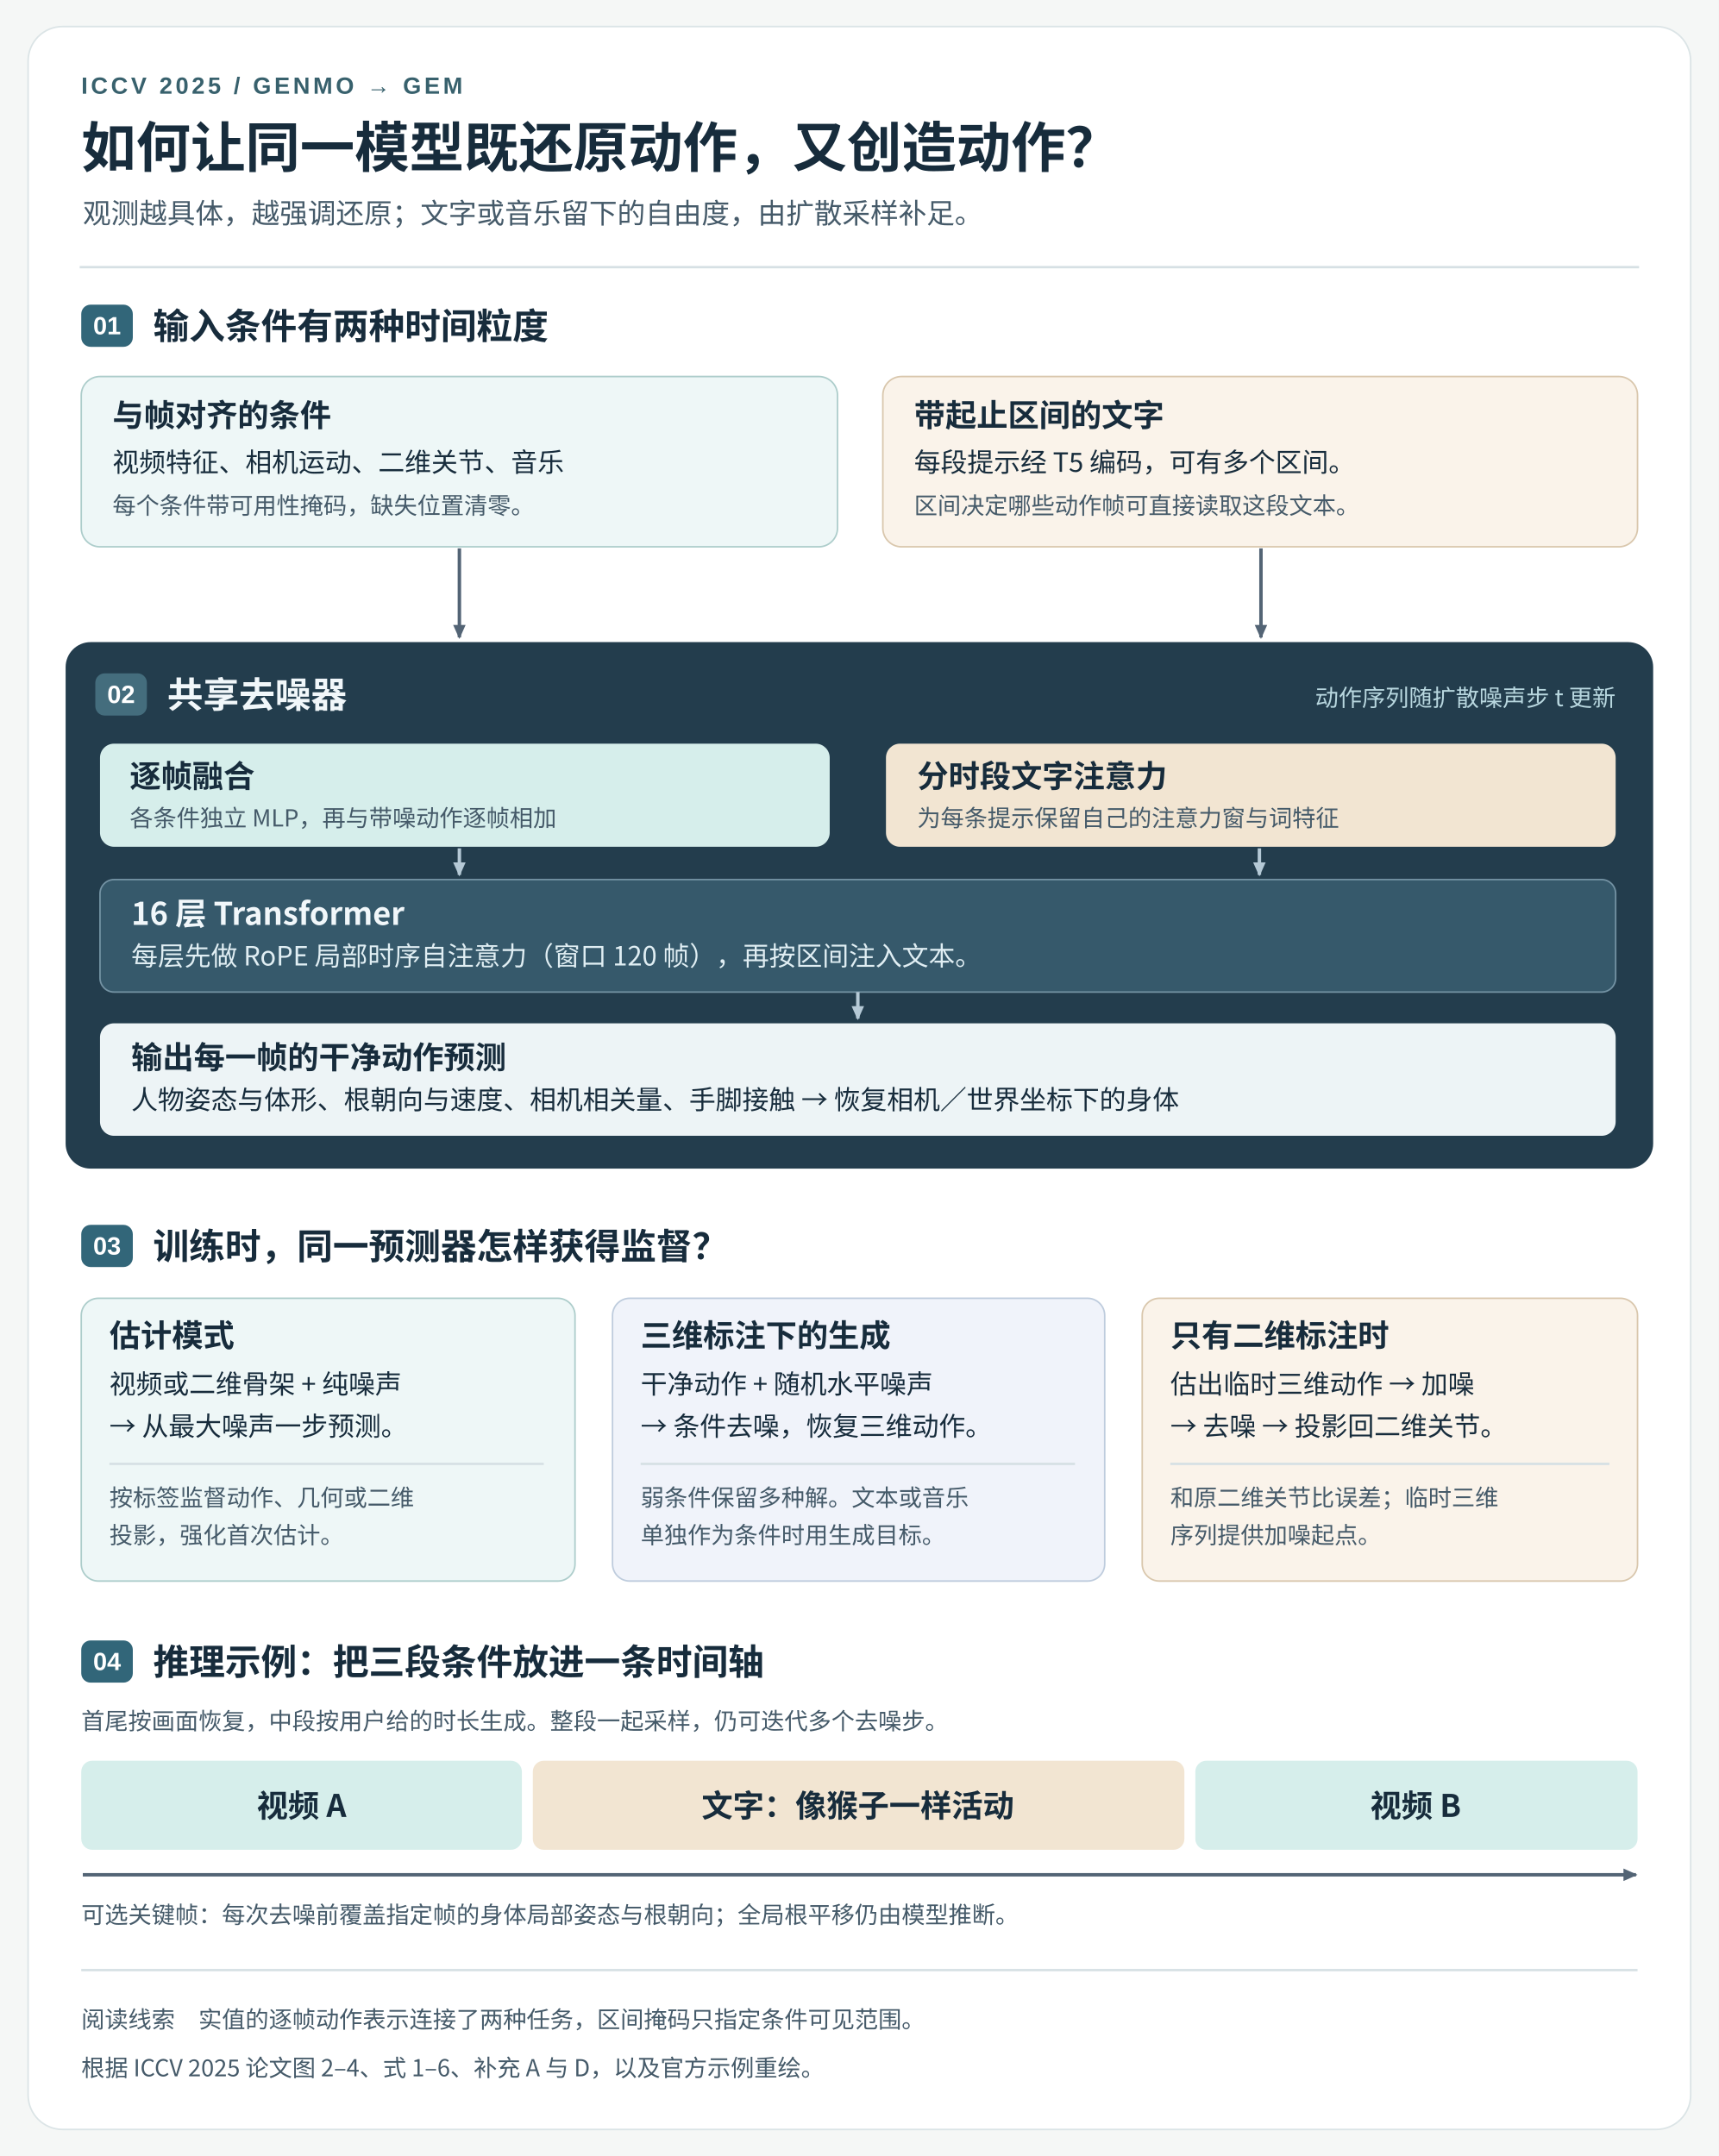
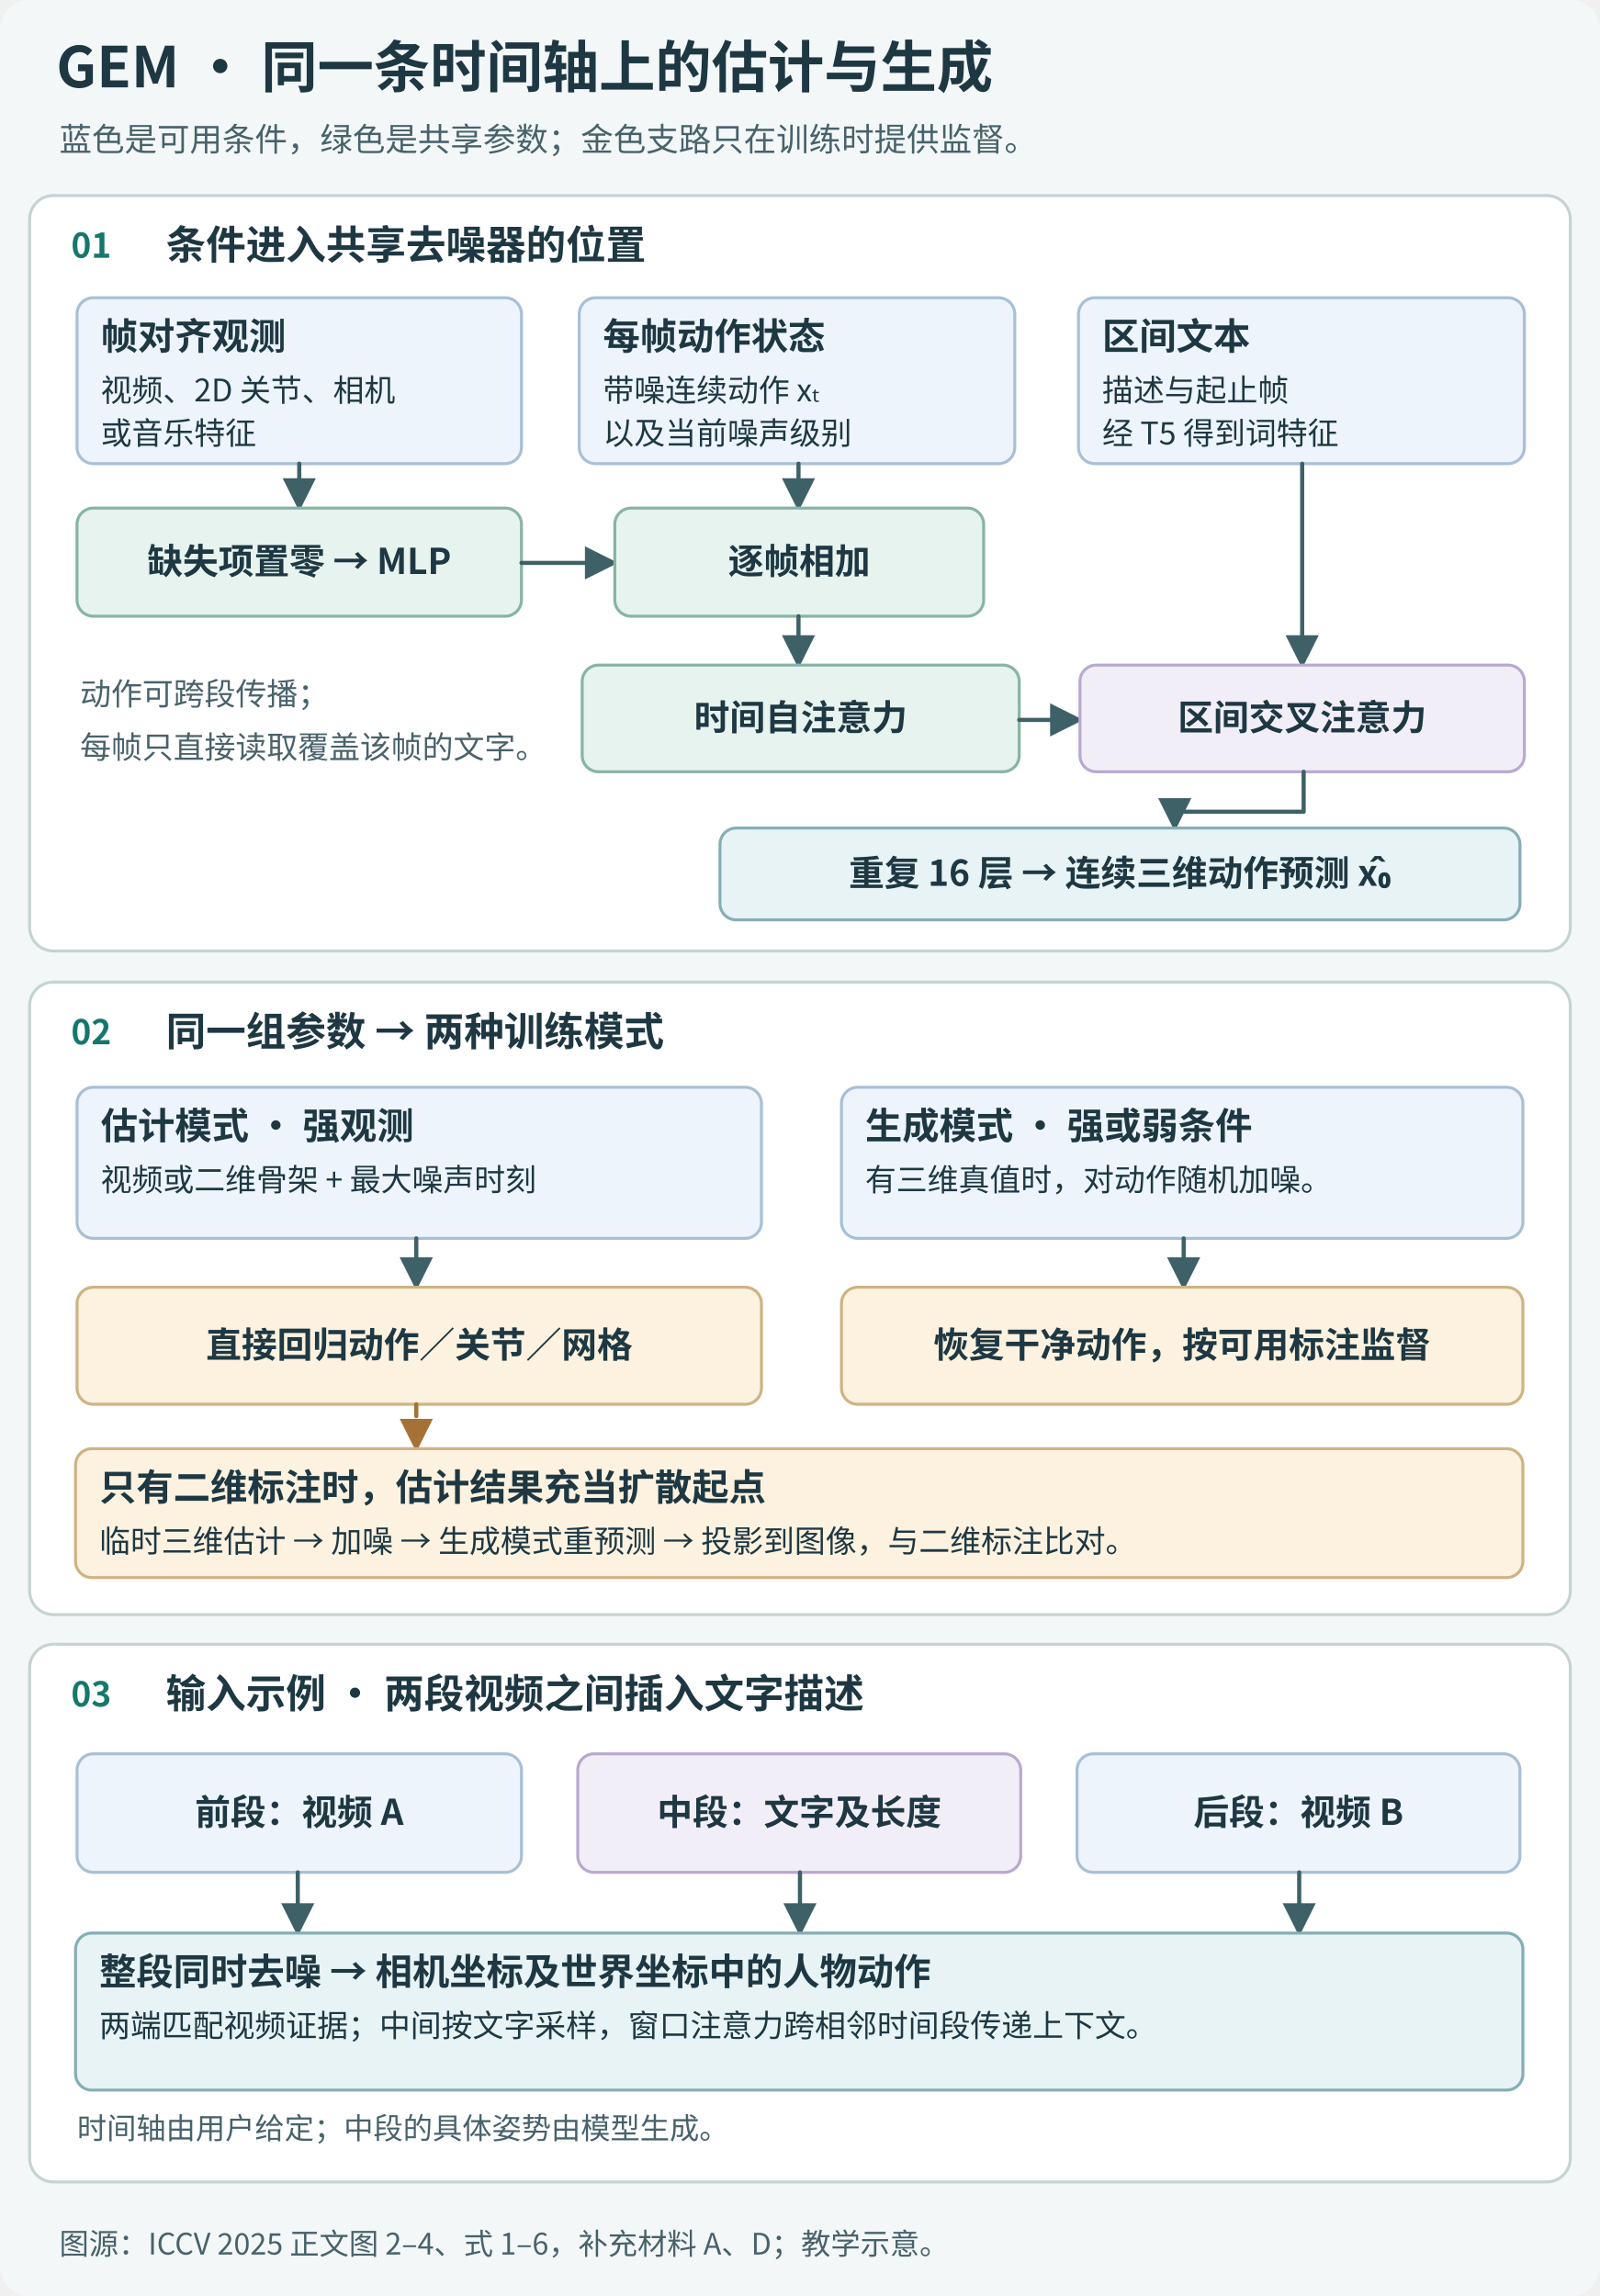
- <svg xmlns="http://www.w3.org/2000/svg" width="1100" height="1380" viewBox="0 0 1100 1380" role="img" aria-labelledby="title desc">
+ <svg xmlns="http://www.w3.org/2000/svg" width="1080" height="1550" viewBox="0 0 1080 1550" role="img" aria-labelledby="title desc">
  <defs>
-     <marker id="arrow" viewBox="0 0 9 8" markerWidth="9" markerHeight="8" refX="8" refY="4" orient="auto" markerUnits="userSpaceOnUse">
-       <path d="M0,0 L9,4 L0,8 Z" fill="#536475" />
+     <marker id="flow" viewBox="0 0 10 10" refX="9" refY="5" markerWidth="8" markerHeight="8" orient="auto">
+       <path d="M0 0 L10 5 L0 10Z" fill="#3e6167" />
    </marker>
-     <marker id="softarrow" viewBox="0 0 9 8" markerWidth="9" markerHeight="8" refX="8" refY="4" orient="auto" markerUnits="userSpaceOnUse">
-       <path d="M0,0 L9,4 L0,8 Z" fill="#b5c9d6" />
+     <marker id="train" viewBox="0 0 10 10" refX="9" refY="5" markerWidth="8" markerHeight="8" orient="auto">
+       <path d="M0 0 L10 5 L0 10Z" fill="#a57134" />
    </marker>
-     <style>
-   text{font-family:"Microsoft YaHei","Noto Sans CJK SC","PingFang SC",sans-serif;fill:#172c3c}
-   .hero{font-size:35px;font-weight:700}.sub{font-size:18px;fill:#455a69}
-   .eyebrow{font-family:Arial,sans-serif;font-size:15px;letter-spacing:2px;font-weight:bold;fill:#38616d}
-   .section{font-size:23px;font-weight:700}.num{font:700 16px Arial,sans-serif;fill:#fff;text-anchor:middle}
-   .head{font-size:20px;font-weight:700}.body{font-size:17px}.small{font-size:15px;fill:#455a69}
-   .light{fill:#f1f7fa}.sky{fill:#b8d7df}.ice{fill:#e0eef3}
-   .arrow{stroke:#536475;stroke-width:2.2;fill:none;marker-end:url(#arrow)}
-   .softarrow{stroke:#b5c9d6;stroke-width:2.2;fill:none;marker-end:url(#softarrow)}
-   .line{stroke:#d6e0e4;stroke-width:1.5}
-   </style>
  </defs>
-   <rect width="1100" height="1380" fill="#f5f7f6" />
-   <rect x="18" y="17" width="1064" height="1346" rx="22" fill="#ffffff" stroke="#dbe4e6" />
-   <text x="52" y="60" class="eyebrow">ICCV 2025   /   GENMO → GEM</text>
-   <text x="52" y="107" class="hero">如何让同一模型既还原动作，又创造动作？</text>
-   <text x="53" y="143" class="sub">观测越具体，越强调还原；文字或音乐留下的自由度，由扩散采样补足。</text>
-   <line x1="51" y1="171" x2="1049" y2="171" class="line" />
-   <rect x="52" y="195" width="33" height="27" rx="6" fill="#326679" />
-   <text x="68.5" y="214" class="num">01</text>
-   <text x="98" y="217" class="section">输入条件有两种时间粒度</text>
-   <rect x="52" y="241" width="484" height="109" rx="12" fill="#eef7f7" stroke="#adcdcb" />
-   <rect x="565" y="241" width="483" height="109" rx="12" fill="#faf3ea" stroke="#d9c7ad" />
-   <text x="72" y="273" class="head">与帧对齐的条件</text>
-   <text x="72" y="302" class="body">视频特征、相机运动、二维关节、音乐</text>
-   <text x="72" y="329" class="small">每个条件带可用性掩码，缺失位置清零。</text>
-   <text x="585" y="273" class="head">带起止区间的文字</text>
-   <text x="585" y="302" class="body">每段提示经 T5 编码，可有多个区间。</text>
-   <text x="585" y="329" class="small">区间决定哪些动作帧可直接读取这段文本。</text>
-   <path d="M294 351v57" class="arrow" />
-   <path d="M807 351v57" class="arrow" />
-   <rect x="42" y="411" width="1016" height="337" rx="16" fill="#233d4d" />
-   <rect x="61" y="431" width="33" height="27" rx="6" fill="#446d7d" />
-   <text x="77.5" y="450" class="num">02</text>
-   <text x="107" y="453" class="section light">共享去噪器</text>
-   <text x="1034" y="452" class="small sky" text-anchor="end">动作序列随扩散噪声步 t 更新</text>
-   <rect x="64" y="476" width="467" height="66" rx="9" fill="#d6eeeb" />
-   <text x="83" y="504" class="head">逐帧融合</text>
-   <text x="83" y="529" class="small">各条件独立 MLP，再与带噪动作逐帧相加</text>
-   <rect x="567" y="476" width="467" height="66" rx="9" fill="#f2e5d2" />
-   <text x="587" y="504" class="head">分时段文字注意力</text>
-   <text x="587" y="529" class="small">为每条提示保留自己的注意力窗与词特征</text>
-   <path d="M294 543v17" class="softarrow" />
-   <path d="M806 543v17" class="softarrow" />
-   <rect x="64" y="563" width="970" height="72" rx="9" fill="#36596b" stroke="#7392a3" />
-   <text x="84" y="592" class="head light">16 层 Transformer</text>
-   <text x="84" y="618" class="body ice">每层先做 RoPE 局部时序自注意力（窗口 120 帧），再按区间注入文本。</text>
-   <path d="M549 635v17" class="softarrow" />
-   <rect x="64" y="655" width="970" height="72" rx="9" fill="#edf4f6" />
-   <text x="84" y="684" class="head">输出每一帧的干净动作预测</text>
-   <text x="84" y="710" class="body">人物姿态与体形、根朝向与速度、相机相关量、手脚接触 → 恢复相机／世界坐标下的身体</text>
-   <rect x="52" y="784" width="33" height="27" rx="6" fill="#326679" />
-   <text x="68.5" y="803" class="num">03</text>
-   <text x="98" y="806" class="section">训练时，同一预测器怎样获得监督？</text>
-   <rect x="52" y="831" width="316" height="181" rx="11" fill="#eef7f7" stroke="#adcdcb" />
-   <rect x="392" y="831" width="315" height="181" rx="11" fill="#f0f3fa" stroke="#beccdd" />
-   <rect x="731" y="831" width="317" height="181" rx="11" fill="#faf3ea" stroke="#d9c7ad" />
-   <text x="70" y="862" class="head">估计模式</text>
-   <text x="70" y="892" class="body">视频或二维骨架 + 纯噪声</text>
-   <text x="70" y="919" class="body">→ 从最大噪声一步预测。</text>
-   <line x1="70" x2="348" y1="937" y2="937" class="line" />
-   <text x="70" y="964" class="small">按标签监督动作、几何或二维</text>
-   <text x="70" y="988" class="small">投影，强化首次估计。</text>
-   <text x="410" y="862" class="head">三维标注下的生成</text>
-   <text x="410" y="892" class="body">干净动作 + 随机水平噪声</text>
-   <text x="410" y="919" class="body">→ 条件去噪，恢复三维动作。</text>
-   <line x1="410" x2="688" y1="937" y2="937" class="line" />
-   <text x="410" y="964" class="small">弱条件保留多种解。文本或音乐</text>
-   <text x="410" y="988" class="small">单独作为条件时用生成目标。</text>
-   <text x="749" y="862" class="head">只有二维标注时</text>
-   <text x="749" y="892" class="body">估出临时三维动作 → 加噪</text>
-   <text x="749" y="919" class="body">→ 去噪 → 投影回二维关节。</text>
-   <line x1="749" x2="1030" y1="937" y2="937" class="line" />
-   <text x="749" y="964" class="small">和原二维关节比误差；临时三维</text>
-   <text x="749" y="988" class="small">序列提供加噪起点。</text>
-   <rect x="52" y="1050" width="33" height="27" rx="6" fill="#326679" />
-   <text x="68.5" y="1069" class="num">04</text>
-   <text x="98" y="1072" class="section">推理示例：把三段条件放进一条时间轴</text>
-   <text x="52" y="1107" class="small">首尾按画面恢复，中段按用户给的时长生成。整段一起采样，仍可迭代多个去噪步。</text>
-   <rect x="52" y="1127" width="282" height="57" rx="7" fill="#d6eeeb" />
-   <rect x="341" y="1127" width="417" height="57" rx="7" fill="#f2e5d2" />
-   <rect x="765" y="1127" width="283" height="57" rx="7" fill="#d6eeeb" />
-   <text x="193" y="1163" class="head" text-anchor="middle">视频 A</text>
-   <text x="549" y="1163" class="head" text-anchor="middle">文字：像猴子一样活动</text>
-   <text x="906" y="1163" class="head" text-anchor="middle">视频 B</text>
-   <path d="M53 1200h994" class="arrow" />
-   <text x="52" y="1231" class="small">可选关键帧：每次去噪前覆盖指定帧的身体局部姿态与根朝向；全局根平移仍由模型推断。</text>
-   <line x1="52" x2="1048" y1="1261" y2="1261" class="line" />
-   <text x="52" y="1298" class="small">阅读线索　实值的逐帧动作表示连接了两种任务，区间掩码只指定条件可见范围。</text>
-   <text x="52" y="1329" class="small">根据 ICCV 2025 论文图 2–4、式 1–6、补充 A 与 D，以及官方示例重绘。</text>
+   <style>text{font-family:"Microsoft YaHei","Noto Sans CJK SC",sans-serif;fill:#1e3843} .line{stroke-linejoin:round;stroke-linecap:round;fill:none}</style>
+   <rect width="1080" height="1550" rx="20" fill="#f3f7f7" />
+   <text x="38" y="59" font-size="38" font-weight="700" text-anchor="start">GEM · 同一条时间轴上的估计与生成</text>
+   <text x="40" y="102" font-size="22" font-weight="400" text-anchor="start" style="fill:#47626b">蓝色是可用条件，绿色是共享参数；金色支路只在训练时提供监督。</text>
+   <rect x="20" y="132" width="1040" height="510" rx="16" fill="#fff" stroke="#c5d3d2" stroke-width="2" />
+   <text x="48" y="174" font-size="23" font-weight="700" text-anchor="start" style="fill:#15776d">01</text>
+   <text x="112" y="175" font-size="27" font-weight="700" text-anchor="start">条件进入共享去噪器的位置</text>
+   <rect x="52" y="201" width="300" height="112" rx="11" fill="#edf4fb" stroke="#a8bfd6" stroke-width="2" />
+   <text x="68" y="236" font-size="25" font-weight="700" text-anchor="start">帧对齐观测</text>
+   <text x="68" y="271" font-size="21" font-weight="400" text-anchor="start">视频、2D 关节、相机</text>
+   <text x="68" y="300" font-size="21" font-weight="400" text-anchor="start">或音乐特征</text>
+   <rect x="391" y="201" width="294" height="112" rx="11" fill="#edf4fb" stroke="#a8bfd6" stroke-width="2" />
+   <text x="407" y="236" font-size="25" font-weight="700" text-anchor="start">每帧动作状态</text>
+   <text x="407" y="271" font-size="21" font-weight="400" text-anchor="start">带噪连续动作 xₜ</text>
+   <text x="407" y="300" font-size="21" font-weight="400" text-anchor="start">以及当前噪声级别</text>
+   <rect x="728" y="201" width="301" height="112" rx="11" fill="#edf4fb" stroke="#a8bfd6" stroke-width="2" />
+   <text x="744" y="236" font-size="25" font-weight="700" text-anchor="start">区间文本</text>
+   <text x="744" y="271" font-size="21" font-weight="400" text-anchor="start">描述与起止帧</text>
+   <text x="744" y="300" font-size="21" font-weight="400" text-anchor="start">经 T5 得到词特征</text>
+   <path d="M202 313 L202 343" class="line" stroke="#3e6167" stroke-width="2.8" marker-end="url(#flow)" />
+   <rect x="52" y="343" width="300" height="73" rx="11" fill="#e6f3ee" stroke="#87b4a5" stroke-width="2" />
+   <text x="202.0" y="387.5" font-size="24" font-weight="700" text-anchor="middle">缺失项置零 → MLP</text>
+   <path d="M352 380 L415 380" class="line" stroke="#3e6167" stroke-width="2.8" marker-end="url(#flow)" />
+   <path d="M539 313 L539 343" class="line" stroke="#3e6167" stroke-width="2.8" marker-end="url(#flow)" />
+   <rect x="415" y="343" width="249" height="73" rx="11" fill="#e6f3ee" stroke="#87b4a5" stroke-width="2" />
+   <text x="539.5" y="387.5" font-size="24" font-weight="700" text-anchor="middle">逐帧相加</text>
+   <path d="M539 416 L539 449" class="line" stroke="#3e6167" stroke-width="2.8" marker-end="url(#flow)" />
+   <rect x="393" y="449" width="295" height="72" rx="11" fill="#e6f3ee" stroke="#87b4a5" stroke-width="2" />
+   <text x="540.5" y="493.0" font-size="24" font-weight="700" text-anchor="middle">时间自注意力</text>
+   <path d="M688 486 L729 486" class="line" stroke="#3e6167" stroke-width="2.8" marker-end="url(#flow)" />
+   <path d="M879 313 L879 449" class="line" stroke="#3e6167" stroke-width="2.8" marker-end="url(#flow)" />
+   <rect x="729" y="449" width="300" height="72" rx="11" fill="#f1eef8" stroke="#b9a8d1" stroke-width="2" />
+   <text x="879.0" y="493.0" font-size="24" font-weight="700" text-anchor="middle">区间交叉注意力</text>
+   <path d="M880 521 L880 548 L793 548 L793 559" class="line" stroke="#3e6167" stroke-width="2.8" marker-end="url(#flow)" />
+   <rect x="486" y="559" width="540" height="62" rx="11" fill="#e7f3f4" stroke="#85aeb4" stroke-width="2" />
+   <text x="756.0" y="598.0" font-size="24" font-weight="700" text-anchor="middle">重复 16 层 → 连续三维动作预测 x̂₀</text>
+   <text x="54" y="476" font-size="21" font-weight="400" text-anchor="start" style="fill:#49626b">动作可跨段传播；</text>
+   <text x="54" y="512" font-size="21" font-weight="400" text-anchor="start" style="fill:#49626b">每帧只直接读取覆盖该帧的文字。</text>
+   <rect x="20" y="663" width="1040" height="427" rx="16" fill="#fff" stroke="#c5d3d2" stroke-width="2" />
+   <text x="48" y="705" font-size="23" font-weight="700" text-anchor="start" style="fill:#15776d">02</text>
+   <text x="112" y="706" font-size="27" font-weight="700" text-anchor="start">同一组参数 → 两种训练模式</text>
+   <rect x="52" y="734" width="462" height="102" rx="11" fill="#edf4fb" stroke="#a8bfd6" stroke-width="2" />
+   <text x="68" y="769" font-size="25" font-weight="700" text-anchor="start">估计模式 · 强观测</text>
+   <text x="68" y="804" font-size="21" font-weight="400" text-anchor="start">视频或二维骨架 + 最大噪声时刻</text>
+   <rect x="568" y="734" width="460" height="102" rx="11" fill="#edf4fb" stroke="#a8bfd6" stroke-width="2" />
+   <text x="584" y="769" font-size="25" font-weight="700" text-anchor="start">生成模式 · 强或弱条件</text>
+   <text x="584" y="804" font-size="21" font-weight="400" text-anchor="start">有三维真值时，对动作随机加噪。</text>
+   <path d="M281 836 L281 869" class="line" stroke="#3e6167" stroke-width="2.8" marker-end="url(#flow)" />
+   <path d="M799 836 L799 869" class="line" stroke="#3e6167" stroke-width="2.8" marker-end="url(#flow)" />
+   <rect x="52" y="869" width="462" height="79" rx="11" fill="#fcf2df" stroke="#ceb383" stroke-width="2" />
+   <text x="283.0" y="916.5" font-size="24" font-weight="700" text-anchor="middle">直接回归动作／关节／网格</text>
+   <rect x="568" y="869" width="460" height="79" rx="11" fill="#fcf2df" stroke="#ceb383" stroke-width="2" />
+   <text x="798.0" y="916.5" font-size="24" font-weight="700" text-anchor="middle">恢复干净动作，按可用标注监督</text>
+   <path d="M281 948 L281 978" class="line" stroke="#a57134" stroke-width="2.8" marker-end="url(#train)" stroke-dasharray="8 7" />
+   <rect x="51" y="978" width="977" height="87" rx="11" fill="#fcf2df" stroke="#ceb383" stroke-width="2" />
+   <text x="67" y="1013" font-size="25" font-weight="700" text-anchor="start">只有二维标注时，估计结果充当扩散起点</text>
+   <text x="67" y="1048" font-size="21" font-weight="400" text-anchor="start">临时三维估计 → 加噪 → 生成模式重预测 → 投影到图像，与二维标注比对。</text>
+   <rect x="20" y="1110" width="1040" height="363" rx="16" fill="#fff" stroke="#c5d3d2" stroke-width="2" />
+   <text x="48" y="1152" font-size="23" font-weight="700" text-anchor="start" style="fill:#15776d">03</text>
+   <text x="112" y="1153" font-size="27" font-weight="700" text-anchor="start">输入示例 · 两段视频之间插入文字描述</text>
+   <rect x="52" y="1184" width="300" height="80" rx="11" fill="#edf4fb" stroke="#a8bfd6" stroke-width="2" />
+   <text x="202.0" y="1232.0" font-size="24" font-weight="700" text-anchor="middle">前段：视频 A</text>
+   <rect x="390" y="1184" width="299" height="80" rx="11" fill="#f1eef8" stroke="#b9a8d1" stroke-width="2" />
+   <text x="539.5" y="1232.0" font-size="24" font-weight="700" text-anchor="middle">中段：文字及长度</text>
+   <rect x="727" y="1184" width="299" height="80" rx="11" fill="#edf4fb" stroke="#a8bfd6" stroke-width="2" />
+   <text x="876.5" y="1232.0" font-size="24" font-weight="700" text-anchor="middle">后段：视频 B</text>
+   <path d="M201 1264 L201 1305" class="line" stroke="#3e6167" stroke-width="2.8" marker-end="url(#flow)" />
+   <path d="M540 1264 L540 1305" class="line" stroke="#3e6167" stroke-width="2.8" marker-end="url(#flow)" />
+   <path d="M877 1264 L877 1305" class="line" stroke="#3e6167" stroke-width="2.8" marker-end="url(#flow)" />
+   <rect x="51" y="1305" width="977" height="106" rx="11" fill="#e7f3f4" stroke="#85aeb4" stroke-width="2" />
+   <text x="67" y="1340" font-size="25" font-weight="700" text-anchor="start">整段同时去噪 → 相机坐标及世界坐标中的人物动作</text>
+   <text x="67" y="1375" font-size="21" font-weight="400" text-anchor="start">两端匹配视频证据；中间按文字采样，窗口注意力跨相邻时间段传递上下文。</text>
+   <text x="52" y="1444" font-size="20" font-weight="400" text-anchor="start" style="fill:#47626b">时间轴由用户给定；中段的具体姿势由模型生成。</text>
+   <text x="40" y="1522" font-size="20" font-weight="400" text-anchor="start" style="fill:#47626b">图源：ICCV 2025 正文图 2–4、式 1–6，补充材料 A、D；教学示意。</text>
</svg>
